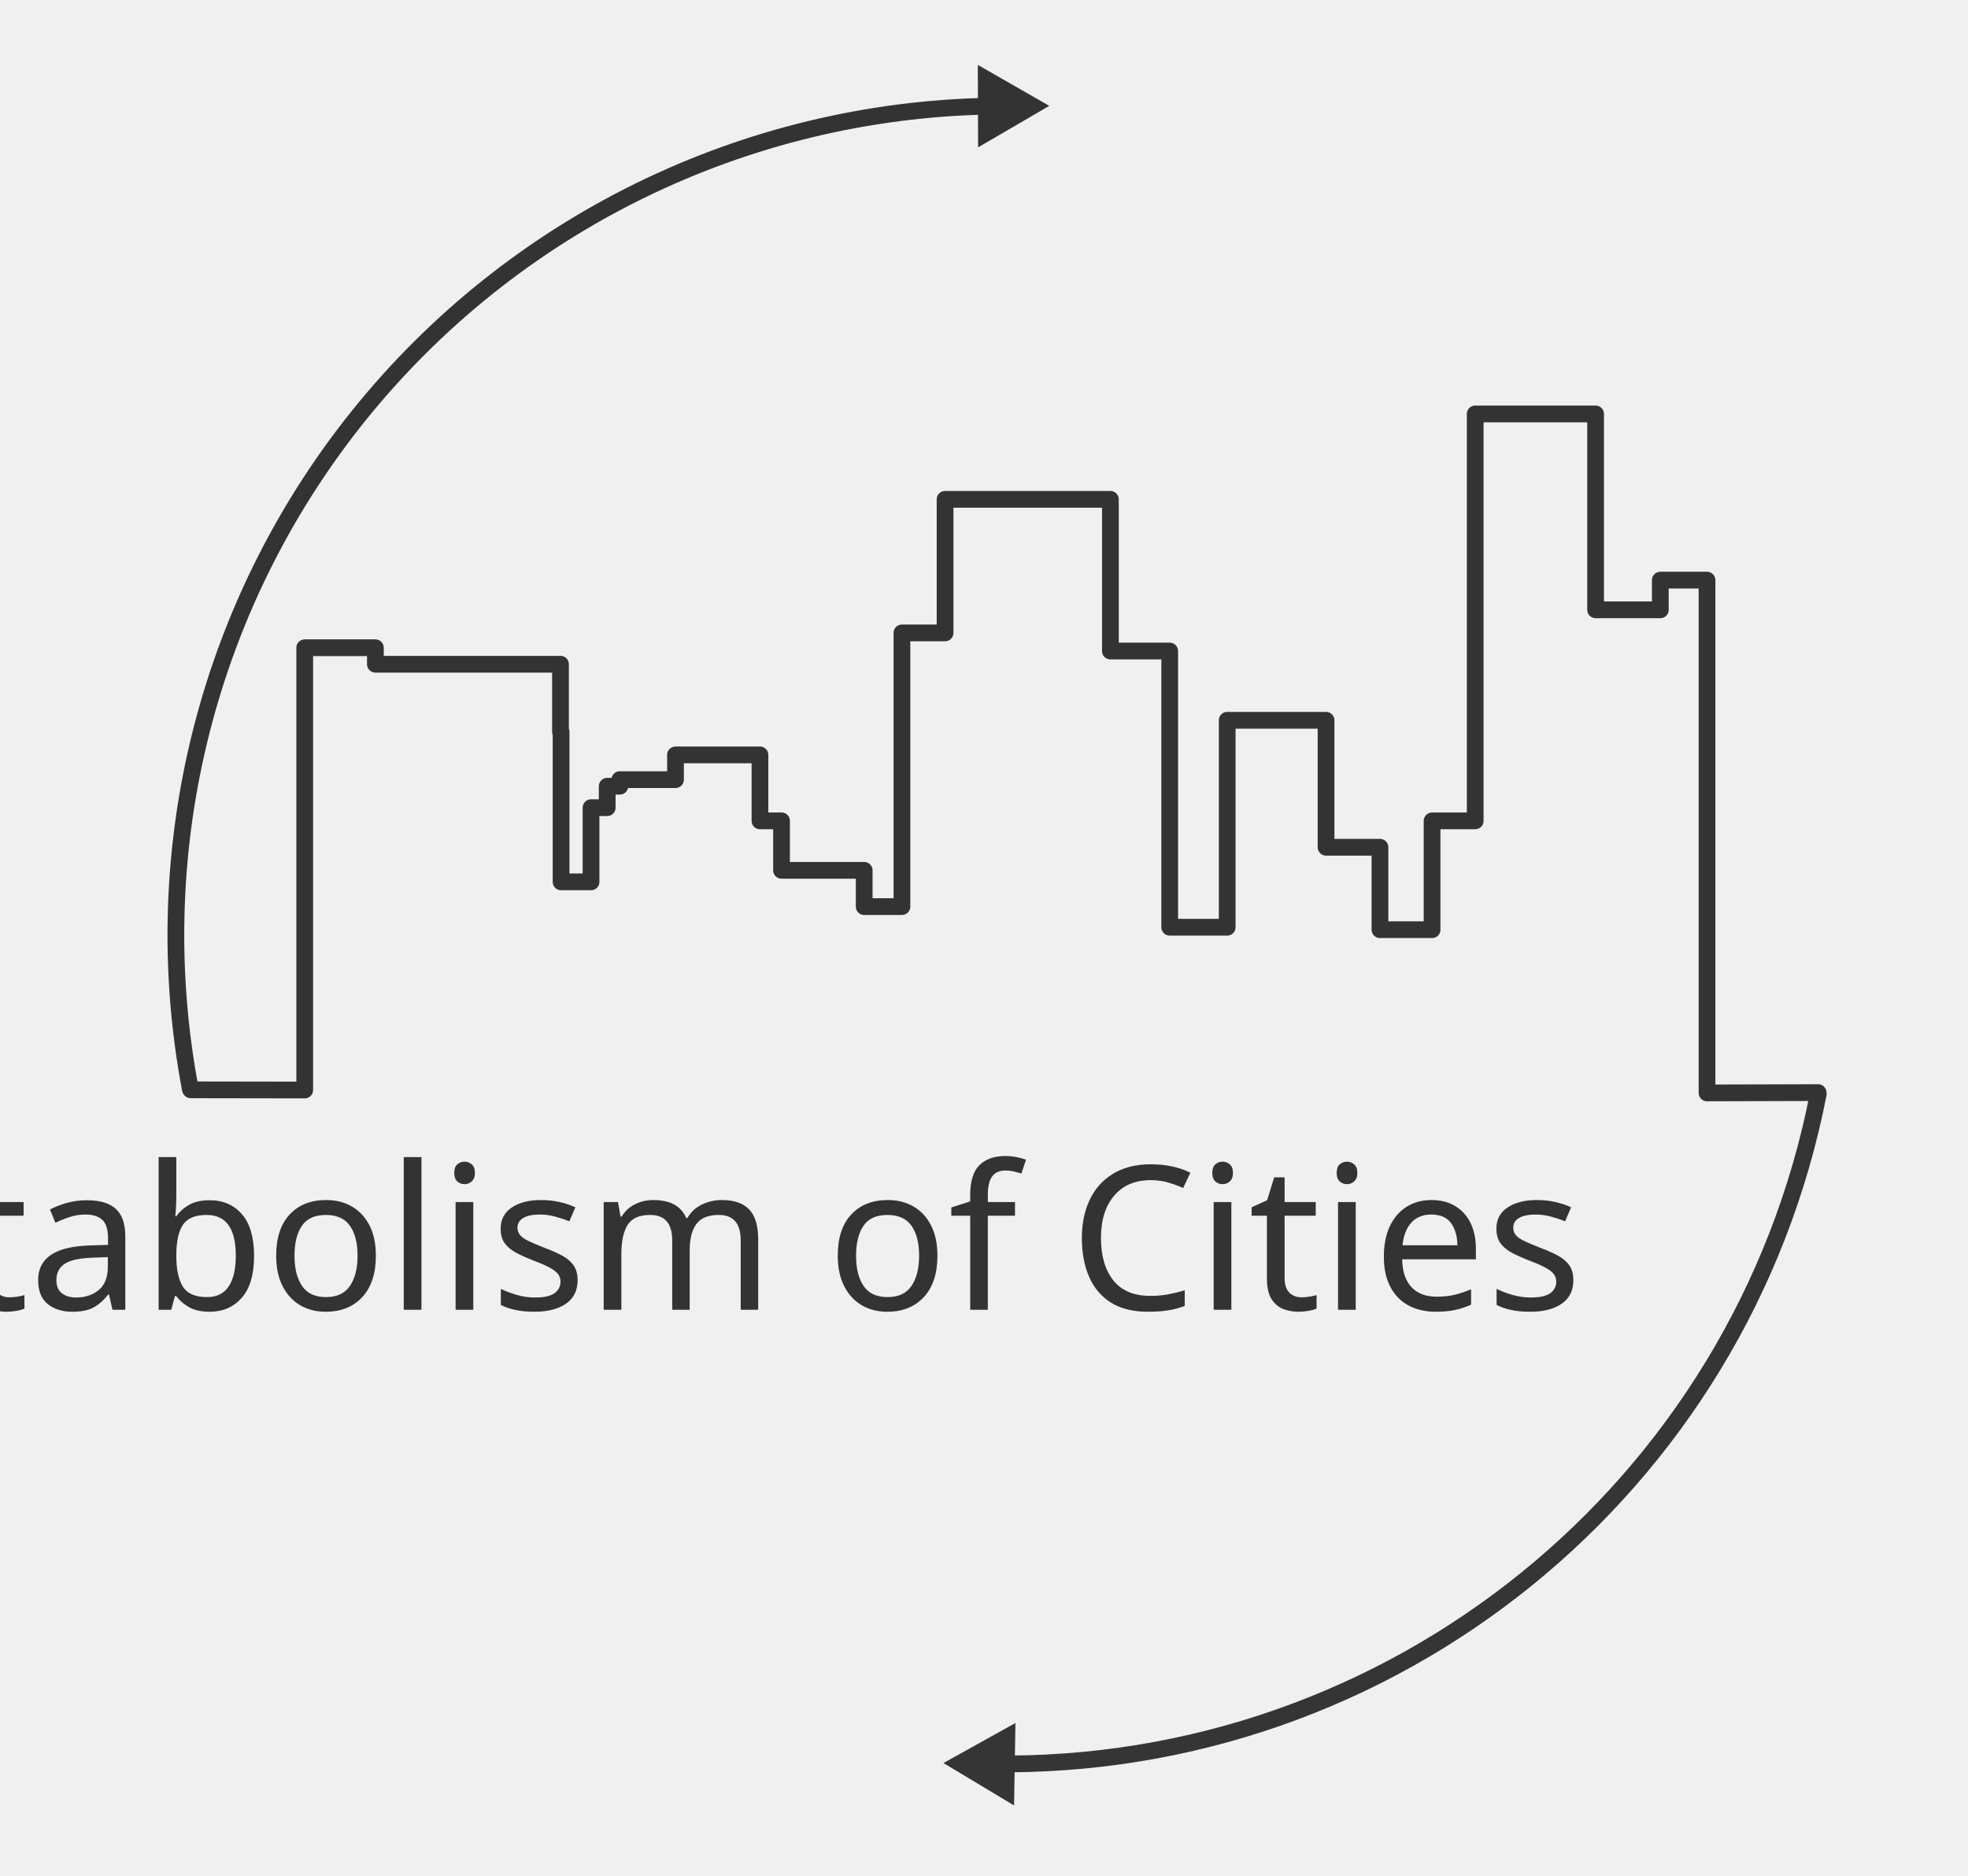
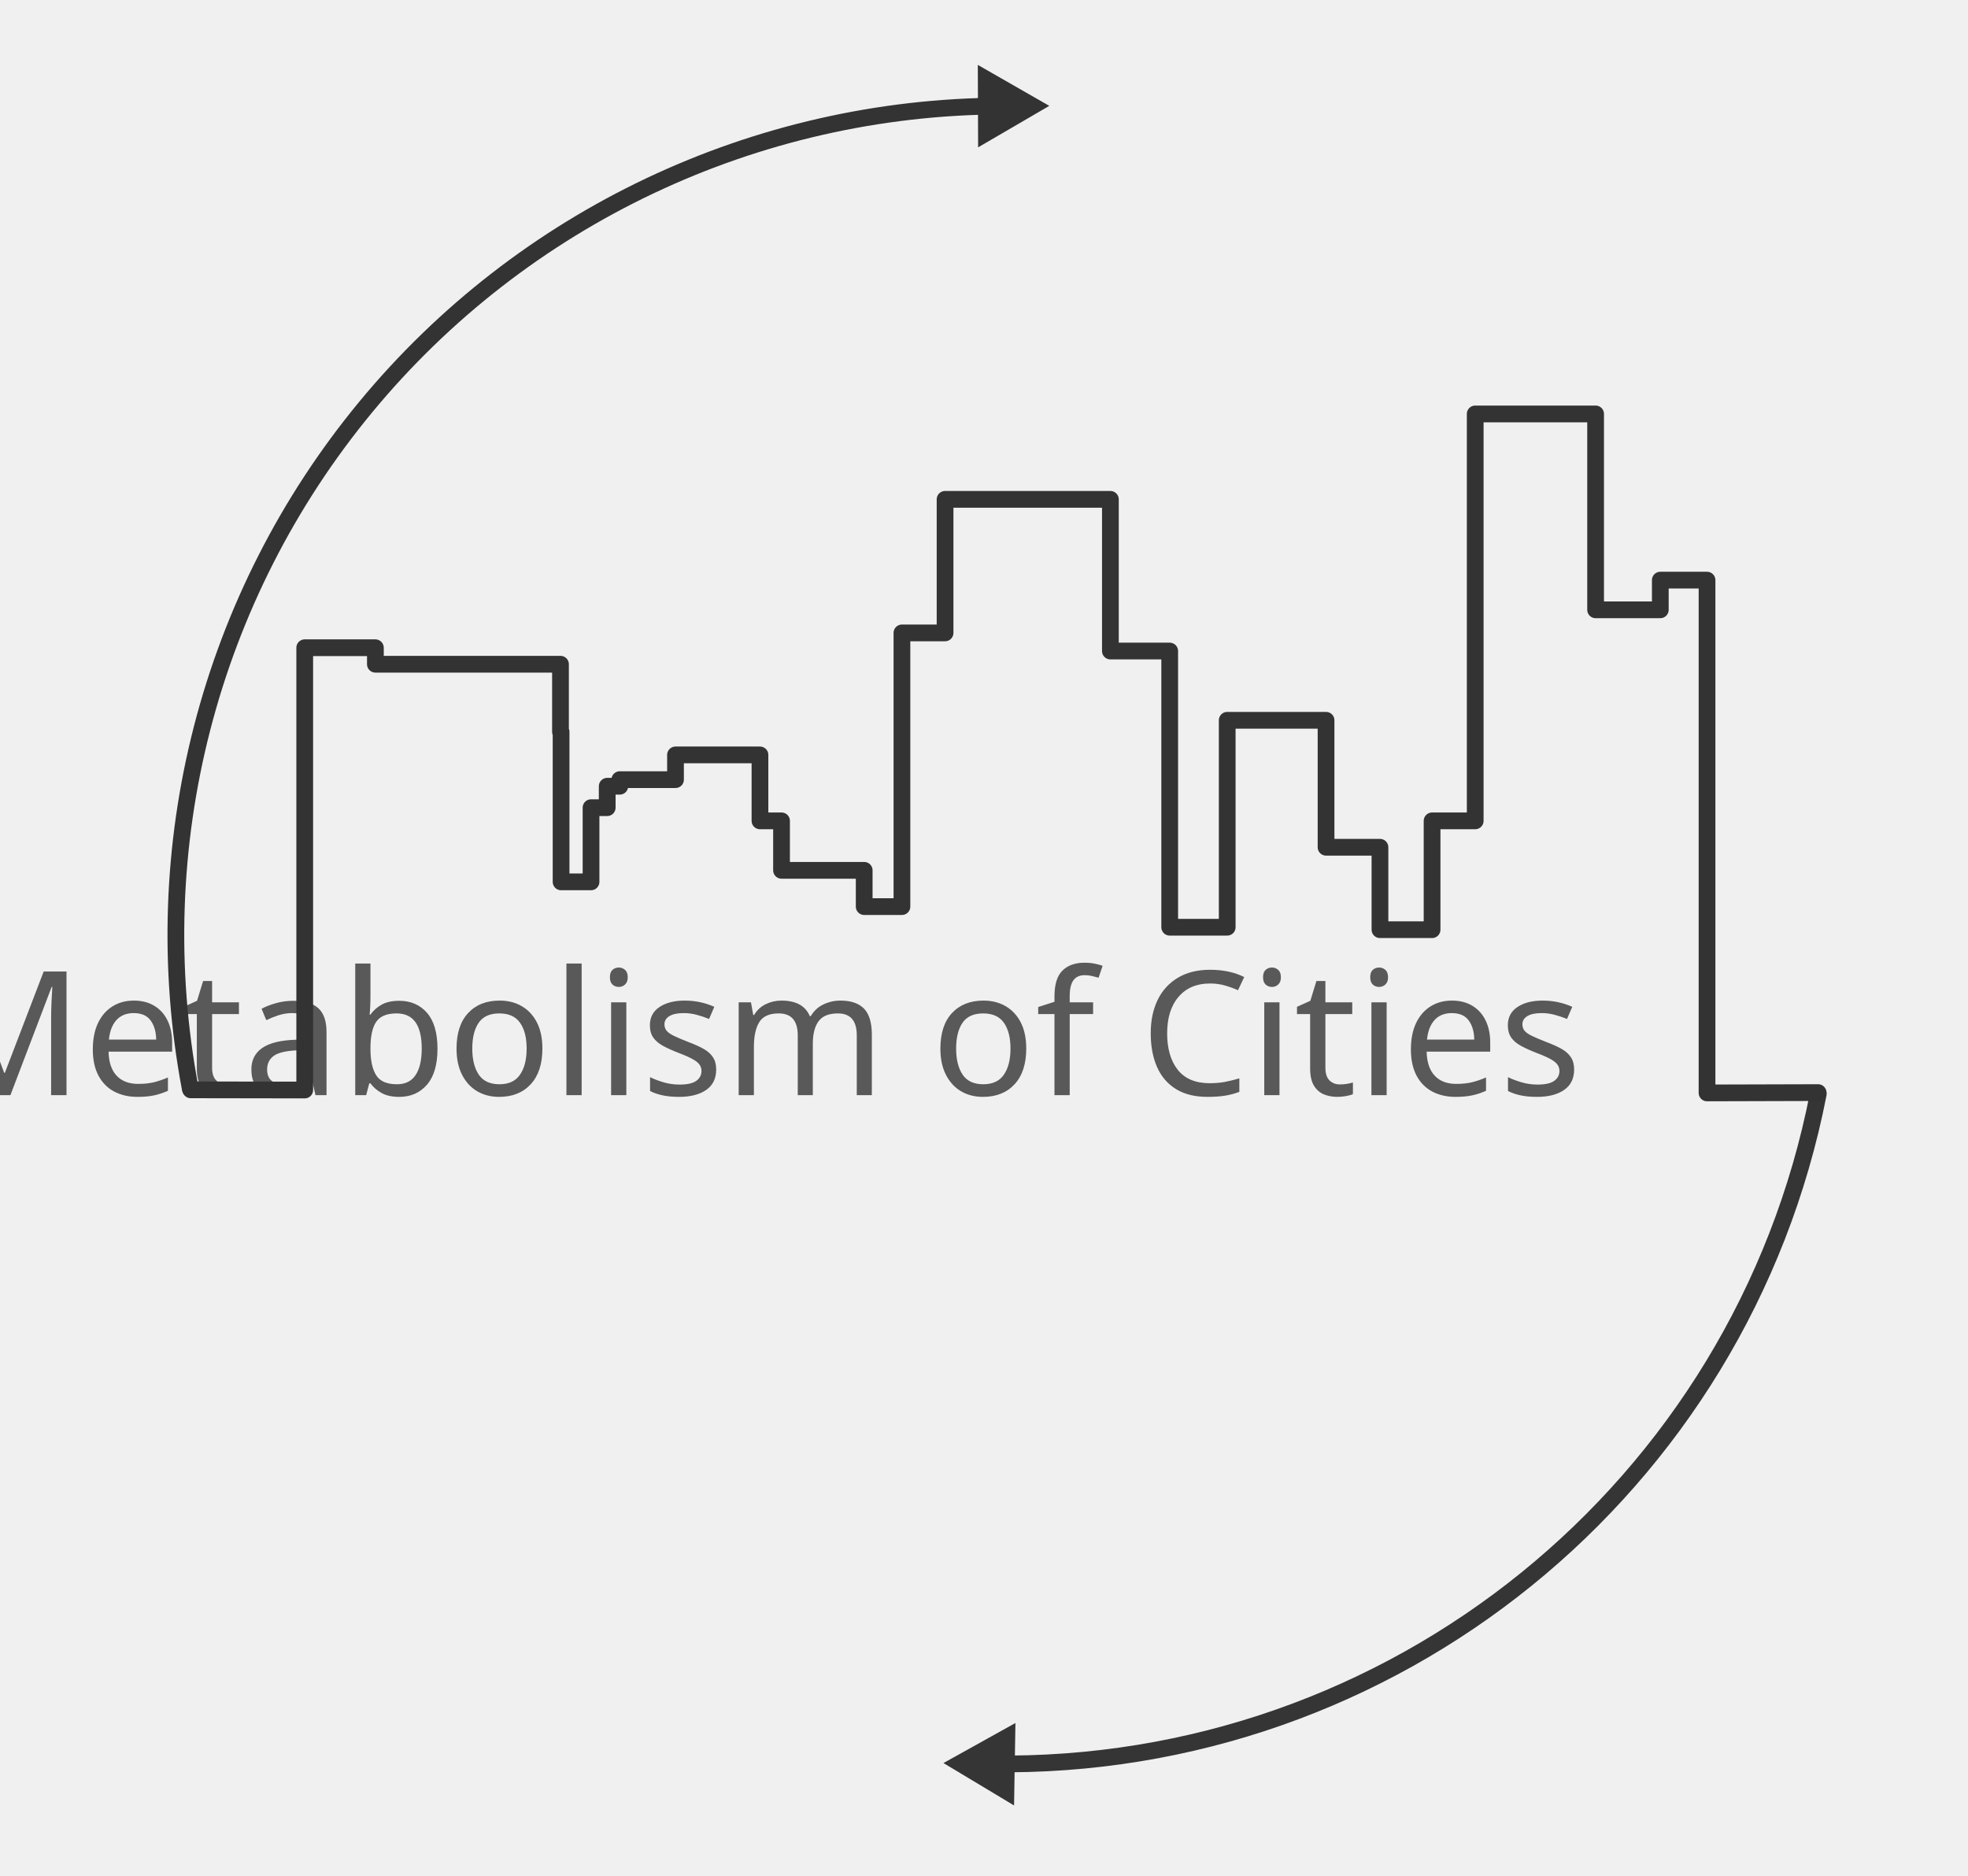
<svg xmlns="http://www.w3.org/2000/svg" xmlns:ns1="http://www.openswatchbook.org/uri/2009/osb" xmlns:xlink="http://www.w3.org/1999/xlink" width="587.7" height="560" viewBox="0 0 587.7 560" id="svg2" version="1.1">
  <defs id="defs4">
    <linearGradient id="linearGradient5029">
      <stop style="stop-color:#ffffff;stop-opacity:1;" offset="0" id="stop5031" />
      <stop style="stop-color:#ffffff;stop-opacity:0;" offset="1" id="stop5033" />
    </linearGradient>
    <linearGradient id="linearGradient7503" ns1:paint="solid">
      <stop style="stop-color:#333333;stop-opacity:1;" offset="0" id="stop7505" />
    </linearGradient>
    <marker orient="auto" refY="0" refX="0" id="marker7285" style="overflow:visible">
      <path id="path7287" style="fill:#cf4803;fill-opacity:1;fill-rule:evenodd;stroke:#ffffff;stroke-width:0.625;stroke-linejoin:round;stroke-opacity:1" d="M 8.719,4.034 -2.207,0.016 8.719,-4.002 c -1.745,2.372 -1.735,5.617 -6e-7,8.035 z" transform="scale(-0.6,-0.6)" />
    </marker>
    <marker orient="auto" refY="0" refX="0" id="marker7101" style="overflow:visible">
      <g id="g7103" transform="scale(-1.2,-1.2)" style="fill:#cf4803;fill-opacity:1;stroke:#ffffff;stroke-opacity:1">
        <path id="path7105" d="M -3.805,-3.959 0.544,0" style="fill:#cf4803;fill-opacity:1;fill-rule:evenodd;stroke:#ffffff;stroke-width:0.8;stroke-linecap:round;stroke-opacity:1" />
        <path id="path7107" d="M -1.287,-3.959 3.062,0" style="fill:#cf4803;fill-opacity:1;fill-rule:evenodd;stroke:#ffffff;stroke-width:0.8;stroke-linecap:round;stroke-opacity:1" />
        <path id="path7109" d="M 1.305,-3.959 5.654,0" style="fill:#cf4803;fill-opacity:1;fill-rule:evenodd;stroke:#ffffff;stroke-width:0.8;stroke-linecap:round;stroke-opacity:1" />
        <path id="path7111" d="M -3.805,4.178 0.544,0.22" style="fill:#cf4803;fill-opacity:1;fill-rule:evenodd;stroke:#ffffff;stroke-width:0.8;stroke-linecap:round;stroke-opacity:1" />
        <path id="path7113" d="M -1.287,4.178 3.062,0.22" style="fill:#cf4803;fill-opacity:1;fill-rule:evenodd;stroke:#ffffff;stroke-width:0.8;stroke-linecap:round;stroke-opacity:1" />
        <path id="path7115" d="M 1.305,4.178 5.654,0.22" style="fill:#cf4803;fill-opacity:1;fill-rule:evenodd;stroke:#ffffff;stroke-width:0.8;stroke-linecap:round;stroke-opacity:1" />
      </g>
    </marker>
    <marker orient="auto" refY="0" refX="0" id="marker6995" style="overflow:visible">
      <path id="path6997" d="m 5.77,0 -8.65,5 0,-10 8.65,5 z" style="fill:#333333;fill-opacity:1;fill-rule:evenodd;stroke:#333333;stroke-width:1pt;stroke-opacity:1" transform="scale(0.4,0.4)" />
    </marker>
    <marker orient="auto" refY="0" refX="0" id="Tail" style="overflow:visible">
      <g id="g6369" transform="scale(-1.2,-1.2)" style="fill:#cf4803;fill-opacity:1;stroke:#ffffff;stroke-opacity:1">
        <path id="path6371" d="M -3.805,-3.959 0.544,0" style="fill:#cf4803;fill-opacity:1;fill-rule:evenodd;stroke:#ffffff;stroke-width:0.8;stroke-linecap:round;stroke-opacity:1" />
        <path id="path6373" d="M -1.287,-3.959 3.062,0" style="fill:#cf4803;fill-opacity:1;fill-rule:evenodd;stroke:#ffffff;stroke-width:0.8;stroke-linecap:round;stroke-opacity:1" />
        <path id="path6375" d="M 1.305,-3.959 5.654,0" style="fill:#cf4803;fill-opacity:1;fill-rule:evenodd;stroke:#ffffff;stroke-width:0.8;stroke-linecap:round;stroke-opacity:1" />
        <path id="path6377" d="M -3.805,4.178 0.544,0.22" style="fill:#cf4803;fill-opacity:1;fill-rule:evenodd;stroke:#ffffff;stroke-width:0.8;stroke-linecap:round;stroke-opacity:1" />
        <path id="path6379" d="M -1.287,4.178 3.062,0.22" style="fill:#cf4803;fill-opacity:1;fill-rule:evenodd;stroke:#ffffff;stroke-width:0.8;stroke-linecap:round;stroke-opacity:1" />
        <path id="path6381" d="M 1.305,4.178 5.654,0.22" style="fill:#cf4803;fill-opacity:1;fill-rule:evenodd;stroke:#ffffff;stroke-width:0.8;stroke-linecap:round;stroke-opacity:1" />
      </g>
    </marker>
    <marker orient="auto" refY="0" refX="0" id="TriangleOutL" style="overflow:visible">
      <path id="path6475" d="m 5.77,0 -8.65,5 0,-10 8.65,5 z" style="fill:#cf4803;fill-opacity:1;fill-rule:evenodd;stroke:#ffffff;stroke-width:1pt;stroke-opacity:1" transform="scale(0.8,0.8)" />
    </marker>
    <marker orient="auto" refY="0" refX="0" id="TriangleOutM" style="overflow:visible">
      <path id="path6478" d="m 5.77,0 -8.65,5 0,-10 8.65,5 z" style="fill:#333333;fill-opacity:1;fill-rule:evenodd;stroke:#333333;stroke-width:1pt;stroke-opacity:1" transform="scale(0.4,0.4)" />
    </marker>
    <marker orient="auto" refY="0" refX="0" id="Arrow2Mend" style="overflow:visible">
      <path id="path6360" style="fill:#cf4803;fill-opacity:1;fill-rule:evenodd;stroke:#ffffff;stroke-width:0.625;stroke-linejoin:round;stroke-opacity:1" d="M 8.719,4.034 -2.207,0.016 8.719,-4.002 c -1.745,2.372 -1.735,5.617 -6e-7,8.035 z" transform="scale(-0.6,-0.6)" />
    </marker>
    <marker orient="auto" refY="0" refX="0" id="Arrow2Lend" style="overflow:visible">
      <path id="path6354" style="fill:#cf4803;fill-opacity:1;fill-rule:evenodd;stroke:#ffffff;stroke-width:0.625;stroke-linejoin:round;stroke-opacity:1" d="M 8.719,4.034 -2.207,0.016 8.719,-4.002 c -1.745,2.372 -1.735,5.617 -6e-7,8.035 z" transform="matrix(-1.1,0,0,-1.1,-1.1,0)" />
    </marker>
    <marker orient="auto" refY="0" refX="0" id="Arrow1Mstart" style="overflow:visible">
      <path id="path6339" d="M 0,0 5,-5 -12.5,0 5,5 0,0 Z" style="fill:#cf4803;fill-opacity:1;fill-rule:evenodd;stroke:#ffffff;stroke-width:1pt;stroke-opacity:1" transform="matrix(0.4,0,0,0.4,4,0)" />
    </marker>
    <marker orient="auto" refY="0" refX="0" id="Arrow1Lend" style="overflow:visible">
      <path id="path6336" d="M 0,0 5,-5 -12.5,0 5,5 0,0 Z" style="fill:#cf4803;fill-opacity:1;fill-rule:evenodd;stroke:#ffffff;stroke-width:1pt;stroke-opacity:1" transform="matrix(-0.8,0,0,-0.8,-10,0)" />
    </marker>
    <marker orient="auto" refY="0" refX="0" id="Arrow1Lstart" style="overflow:visible">
      <path id="path6333" d="M 0,0 5,-5 -12.5,0 5,5 0,0 Z" style="fill:#cf4803;fill-opacity:1;fill-rule:evenodd;stroke:#ffffff;stroke-width:1pt;stroke-opacity:1" transform="matrix(0.8,0,0,0.8,10,0)" />
    </marker>
    <linearGradient xlink:href="#linearGradient7503" id="linearGradient7507" x1="355.273" y1="781.7" x2="622.222" y2="781.7" gradientUnits="userSpaceOnUse" gradientTransform="translate(-77.08275,-351.4555)" />
    <linearGradient xlink:href="#linearGradient5029" id="linearGradient5035" x1="356.323" y1="876.834" x2="381.742" y2="876.834" gradientUnits="userSpaceOnUse" gradientTransform="translate(-77.08275,-351.4555)" />
  </defs>
  <g id="layer1" transform="translate(-0.3000004,4.1113283e-6)" />
  <g id="layer2" transform="translate(-0.3000004,4.1113283e-6)">
    <path style="fill:none;fill-opacity:1;fill-rule:nonzero;stroke:#333333;stroke-width:5;stroke-linecap:round;stroke-linejoin:round;stroke-miterlimit:4;stroke-dasharray:none;stroke-dashoffset:0;stroke-opacity:1;marker-end:url(#marker6995)" id="path4151" d="M 57.109,325.06 A 247.528,247.538 0 0 1 109.507,121.558 247.528,247.538 0 0 1 299.44,31.662" />
    <path style="fill:#cf4803;fill-opacity:1;fill-rule:nonzero;stroke:#ffffff;stroke-width:2.12;stroke-linecap:square;stroke-linejoin:round;stroke-miterlimit:4;stroke-dasharray:none;stroke-dashoffset:0;stroke-opacity:1" id="path4151-1" ry="247.538" rx="247.528" cy="621.674" cx="377.434" d="" />
    <path style="opacity:0.99;fill:none;fill-opacity:1;fill-rule:nonzero;stroke:url(#linearGradient7507);stroke-width:5;stroke-linecap:round;stroke-linejoin:bevel;stroke-miterlimit:4;stroke-dasharray:none;stroke-dashoffset:0;stroke-opacity:1;marker-end:url(#TriangleOutM)" id="path4151-5" d="M 543.285,326.67 A 247.528,247.538 0 0 1 296.239,526.702" />
    <flowRoot xml:space="preserve" id="flowRoot8081" style="font-style:normal;font-variant:normal;font-weight:normal;font-stretch:normal;font-size:40px;line-height:125%;font-family:'Arial Unicode MS';-inkscape-font-specification:'Arial Unicode MS';letter-spacing:0px;word-spacing:0px;fill:#000000;fill-opacity:1;stroke:none;stroke-width:1px;stroke-linecap:butt;stroke-linejoin:miter;stroke-opacity:1" transform="translate(-77.08275,-351.4555)">
      <flowRegion id="flowRegion8083">
        <rect id="rect8085" width="415.873" height="78.307" x="173.545" y="629.082" style="font-style:normal;font-variant:normal;font-weight:normal;font-stretch:normal;font-family:'Arial Unicode MS';-inkscape-font-specification:'Arial Unicode MS'" />
      </flowRegion>
      <flowPara id="flowPara8087" />
    </flowRoot>
    <rect style="opacity:0;fill:url(#linearGradient5035);fill-opacity:1;stroke:none;stroke-width:7;stroke-linecap:round;stroke-linejoin:round;stroke-miterlimit:4;stroke-dasharray:none;stroke-dashoffset:0;stroke-opacity:1" id="rect5027" width="25.419" height="25.877" x="279.24" y="512.44" />
    <path style="fill:none;fill-rule:evenodd;stroke:#333333;stroke-width:5;stroke-linecap:round;stroke-linejoin:round;stroke-miterlimit:4;stroke-dasharray:none;stroke-dashoffset:0;stroke-opacity:1" d="m 57.256,325.437 34.044,0.055 0,-132.069 21.101,0 0,4.923 55.276,0 0,20.186 0.178,0 0,44.804 8.945,0 0,-22.156 4.83,0 0,-6.401 3.757,0 0,-1.969 16.637,0 0,-7.385 25.223,0 0,19.694 6.44,0 0,14.77 24.686,0 0,10.832 11.27,0 0,-81.729 12.88,0 0,-39.88 49.373,0 0,45.296 17.71,0 0,82.471 17.173,0 0,-61.793 29.516,0 0,37.911 16.1,0 0,24.617 15.563,0 0,-32.495 12.88,0 0,-121.514 35.956,0 0,58.493 19.32,0 0,-8.862 13.953,0 0,153.12 33.169,-0.093" id="path4158" />
-     <text xml:space="preserve" style="font-style:normal;font-variant:normal;font-weight:normal;font-stretch:normal;font-size:18.75px;line-height:125%;font-family:'Droid Sans';-inkscape-font-specification:'Droid Sans';text-align:start;letter-spacing:0px;word-spacing:0px;writing-mode:lr-tb;text-anchor:start;opacity:1;fill:#333333;fill-opacity:1;stroke:none;stroke-width:1px;stroke-linecap:butt;stroke-linejoin:miter;stroke-opacity:1" x="497.217" y="391.108" id="text5275">
-       <tspan x="497.217" y="391.108" style="font-style:normal;font-variant:normal;font-weight:normal;font-stretch:normal;font-size:60px;font-family:'Ubuntu Condensed';-inkscape-font-specification:'Ubuntu Condensed, ';text-align:end;text-anchor:end;fill:#333333;fill-opacity:1" id="tspan4296">Metabolism of Cities</tspan>
+     <text xml:space="preserve" style="font-style:normal;font-variant:normal;font-weight:normal;font-stretch:normal;font-size:16.155px;line-height:125%;font-family:'Droid Sans';-inkscape-font-specification:'Droid Sans';text-align:start;letter-spacing:0px;word-spacing:0px;writing-mode:lr-tb;text-anchor:start;opacity:0.8;fill:#333333;fill-opacity:1;stroke:none;stroke-width:1px;stroke-linecap:butt;stroke-linejoin:miter;stroke-opacity:1;" x="493.711" y="327.022" id="text5275">
+       <tspan x="493.711" y="327.022" style="font-style:normal;font-variant:normal;font-weight:normal;font-stretch:normal;font-size:51.696px;font-family:'Ubuntu Condensed';-inkscape-font-specification:'Ubuntu Condensed, ';text-align:end;text-anchor:end;fill:#333333;fill-opacity:1;" id="tspan4296">Metabolism of Cities</tspan>
    </text>
  </g>
  <g id="layer3" transform="translate(-0.3000004,4.1113283e-6)" />
</svg>
